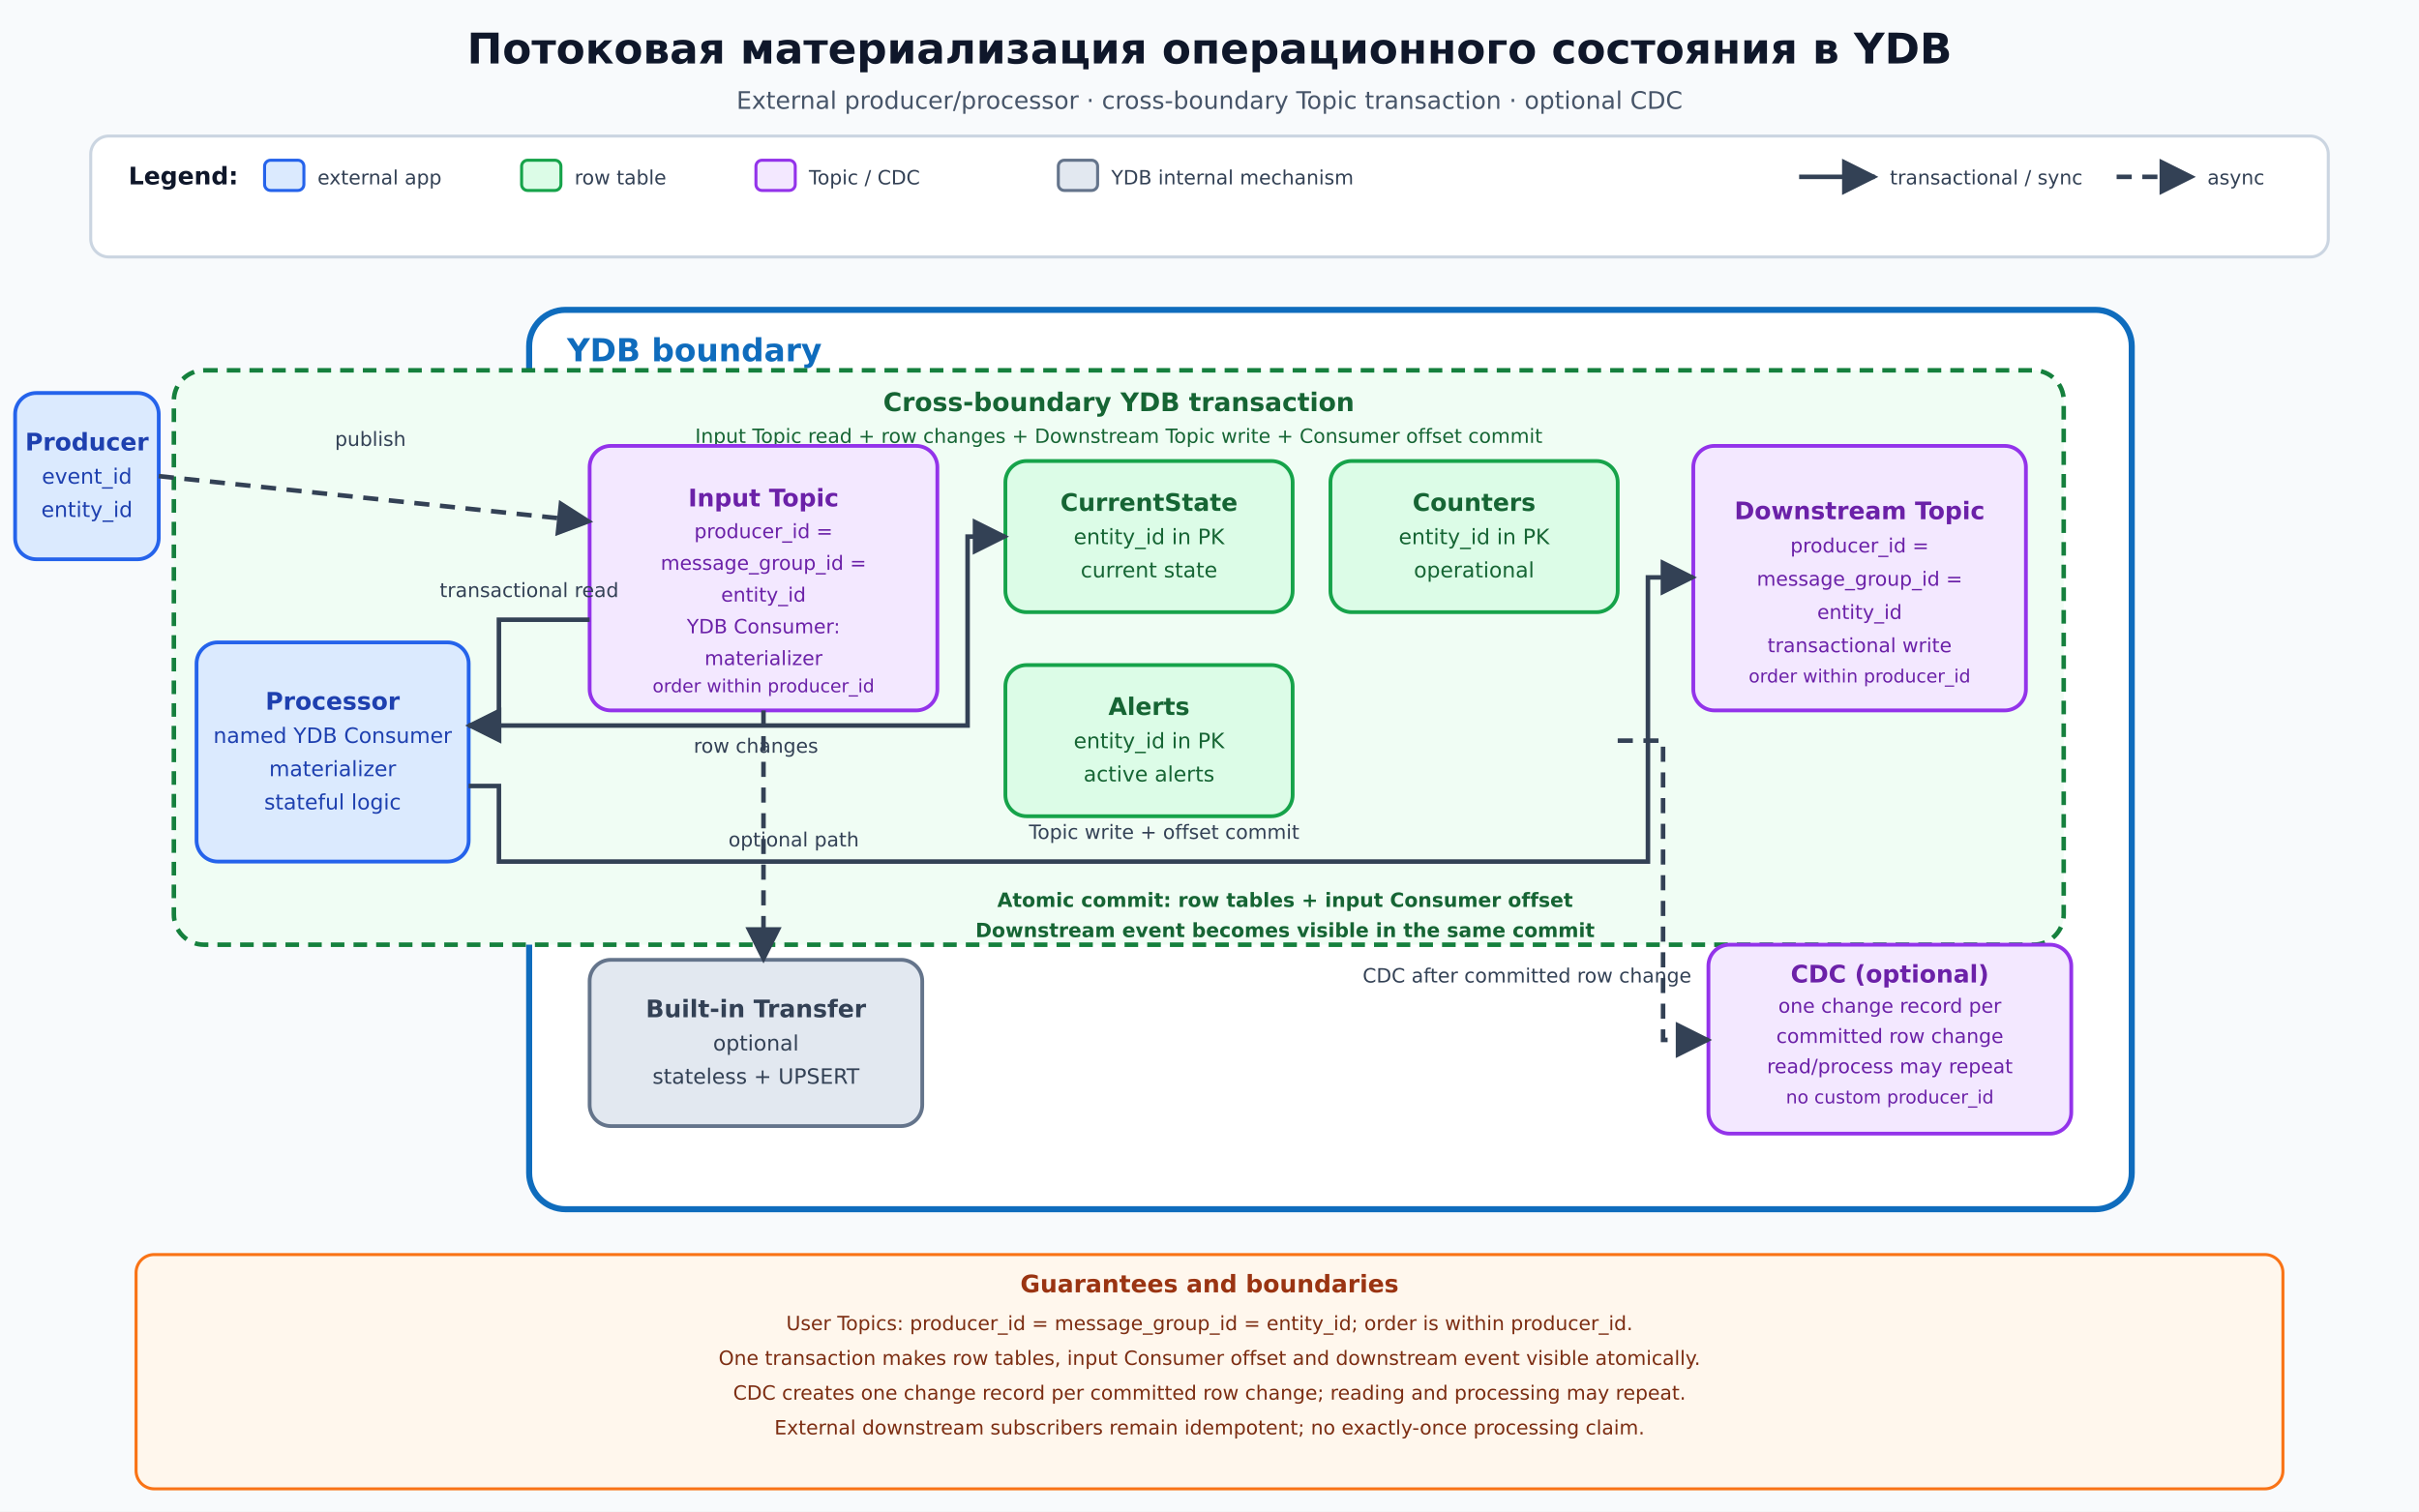
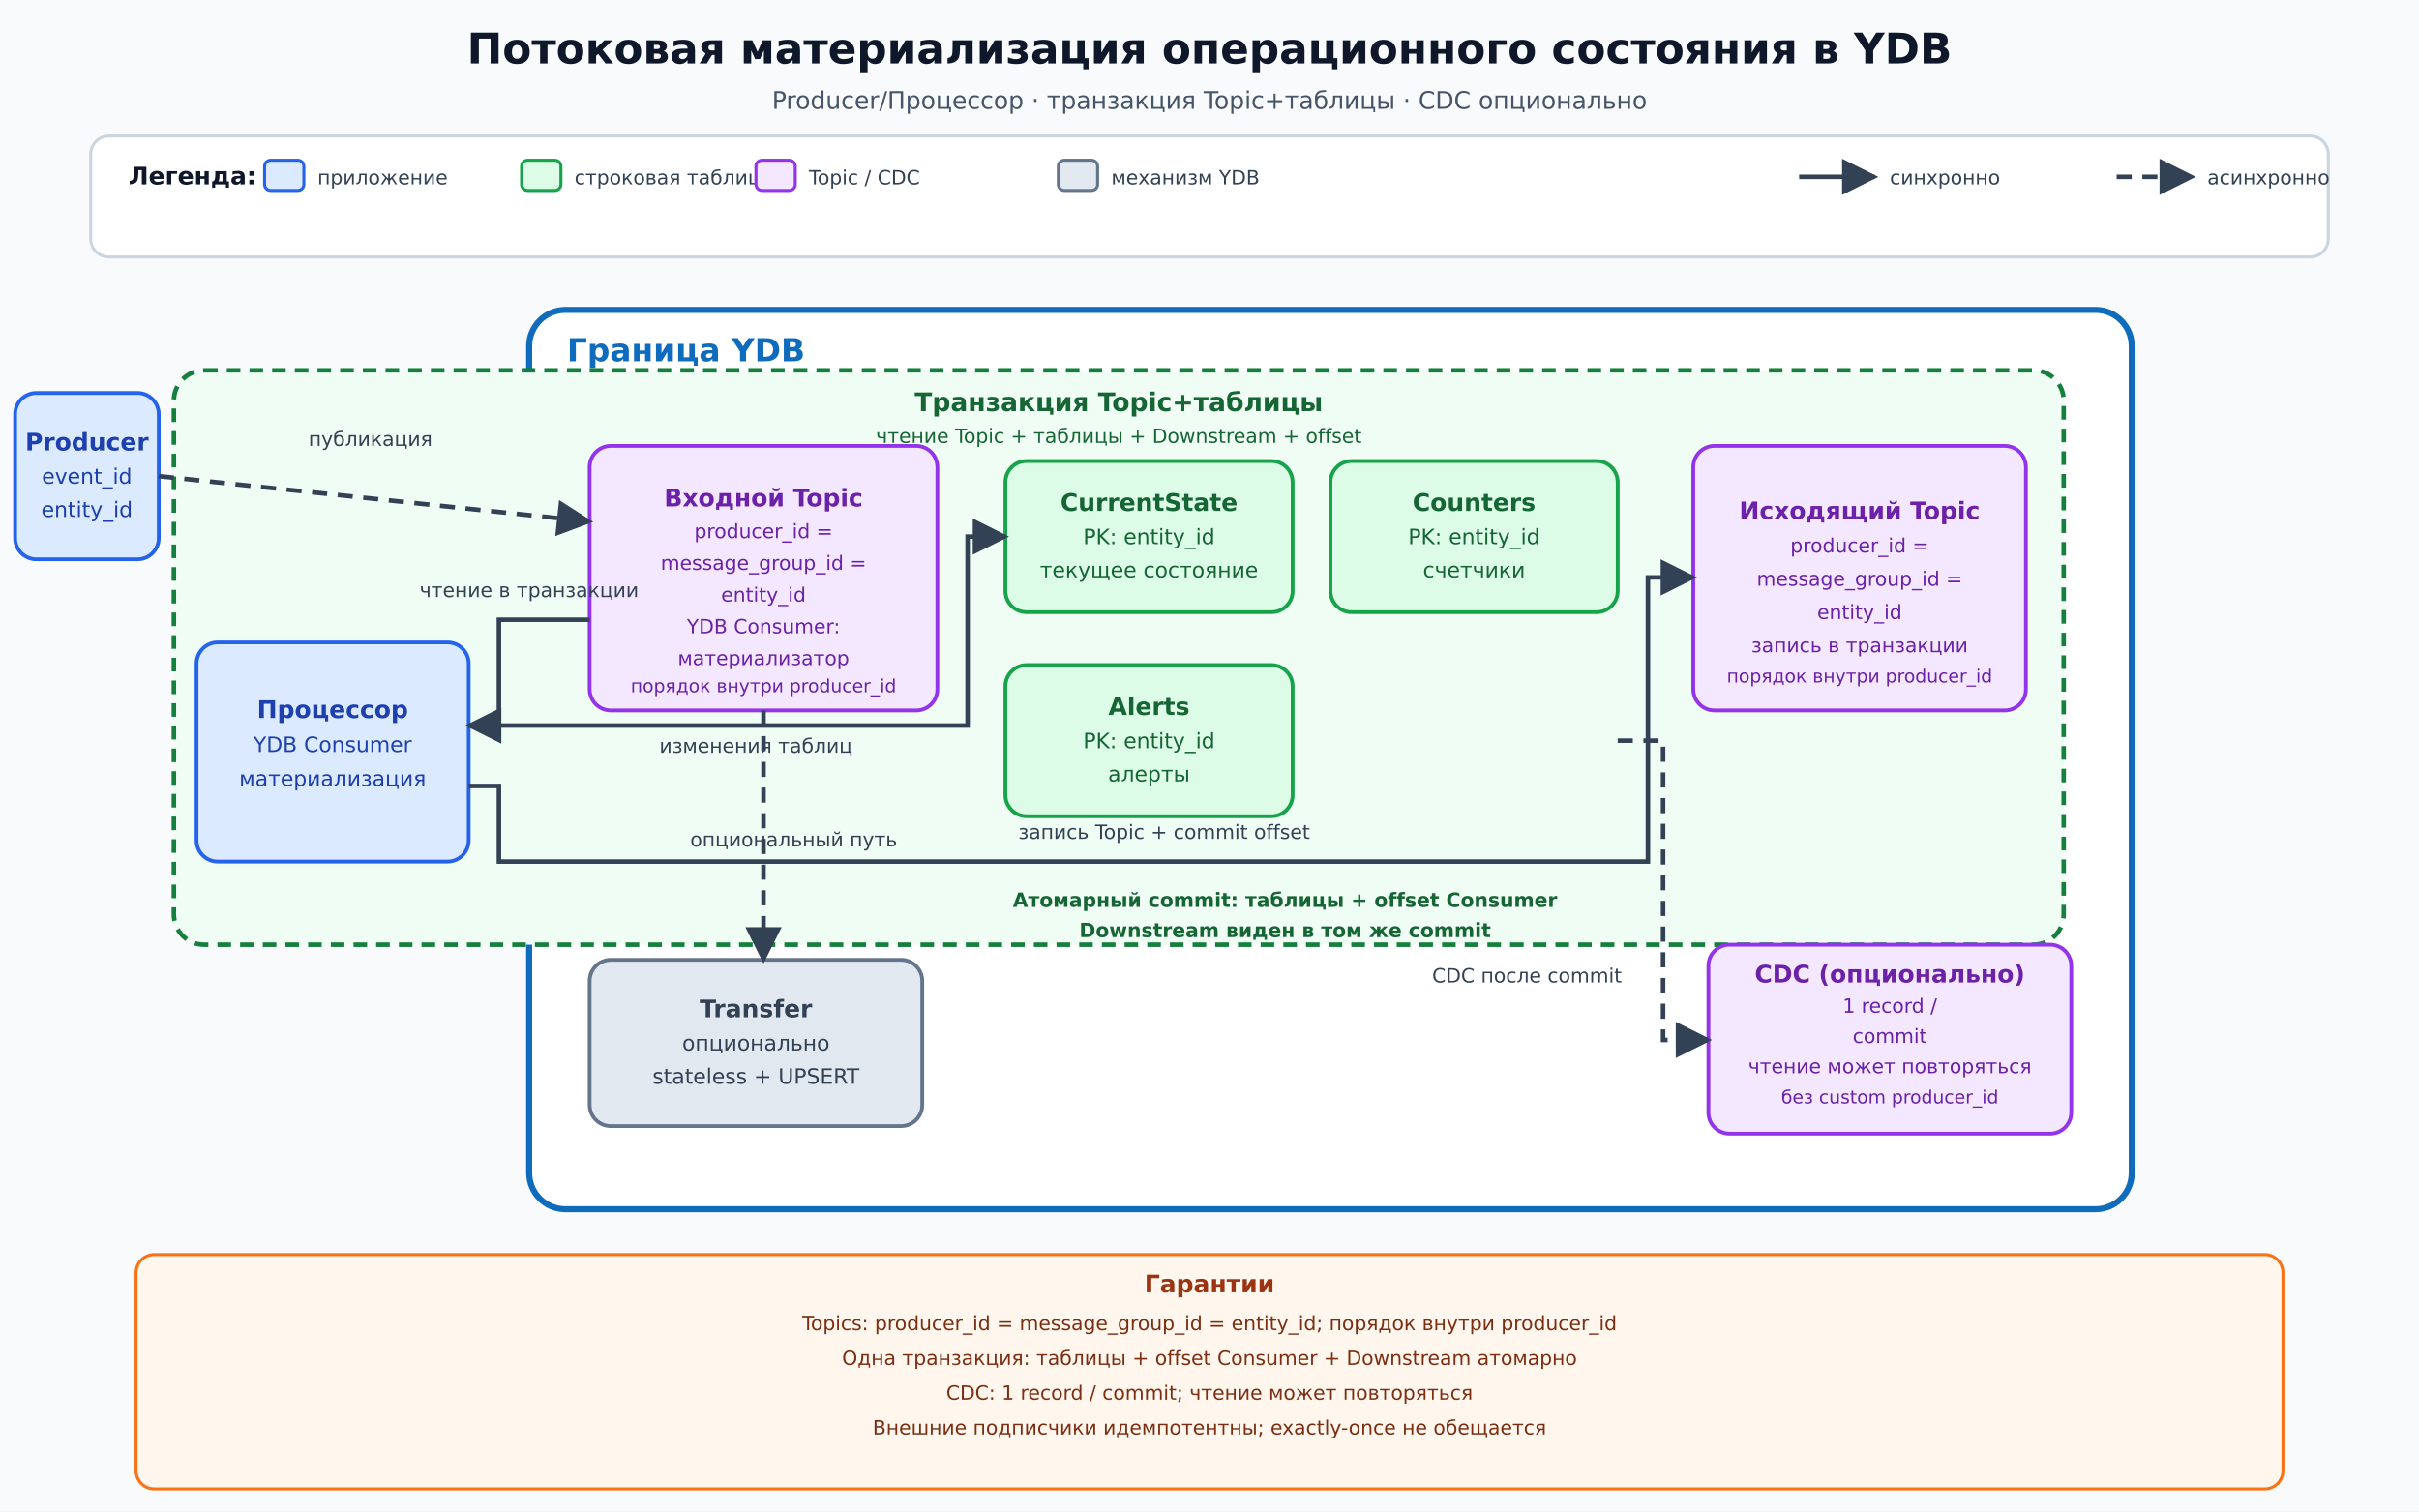
<svg xmlns="http://www.w3.org/2000/svg" version="1.1" viewBox="0 0 1600 1000" role="img" aria-labelledby="title desc">
  <defs>
    <marker id="arrow" viewBox="0 0 10 10" refX="9" refY="5" markerWidth="8" markerHeight="8" orient="auto">
      <path d="M 0 0 L 10 5 L 0 10 z" fill="#334155" />
    </marker>
    <marker id="redArrow" viewBox="0 0 10 10" refX="9" refY="5" markerWidth="8" markerHeight="8" orient="auto">
      <path d="M 0 0 L 10 5 L 0 10 z" fill="#dc2626" />
    </marker>
  </defs>
  <rect x="0" y="0" width="1600" height="1000" fill="#f8fafc" />
  <text x="800" y="42" text-anchor="middle" font-family="DejaVu Sans, Arial, sans-serif" font-size="28" font-weight="bold" fill="#0f172a">Потоковая материализация операционного состояния в YDB</text>
-   <text x="800" y="72" text-anchor="middle" font-family="DejaVu Sans, Arial, sans-serif" font-size="16" fill="#475569">External producer/processor · cross-boundary Topic transaction · optional CDC</text>
+   <text x="800" y="72" text-anchor="middle" font-family="DejaVu Sans, Arial, sans-serif" font-size="16" fill="#475569">Producer/Процессор · транзакция Topic+таблицы · CDC опционально</text>
  <rect x="60" y="90" width="1480" height="80" rx="12" fill="#ffffff" stroke="#cbd5e1" stroke-width="2" />
-   <text x="85" y="122" text-anchor="start" font-family="DejaVu Sans, Arial, sans-serif" font-size="16" font-weight="bold" fill="#0f172a">Legend:</text>
+   <text x="85" y="122" text-anchor="start" font-family="DejaVu Sans, Arial, sans-serif" font-size="16" font-weight="bold" fill="#0f172a">Легенда:</text>
  <rect x="175" y="106" width="26" height="20" rx="4" fill="#dbeafe" stroke="#2563eb" stroke-width="2" />
-   <text x="210" y="122" text-anchor="start" font-family="DejaVu Sans, Arial, sans-serif" font-size="13" fill="#334155">external app</text>
+   <text x="210" y="122" text-anchor="start" font-family="DejaVu Sans, Arial, sans-serif" font-size="13" fill="#334155">приложение</text>
  <rect x="345" y="106" width="26" height="20" rx="4" fill="#dcfce7" stroke="#16a34a" stroke-width="2" />
-   <text x="380" y="122" text-anchor="start" font-family="DejaVu Sans, Arial, sans-serif" font-size="13" fill="#334155">row table</text>
+   <text x="380" y="122" text-anchor="start" font-family="DejaVu Sans, Arial, sans-serif" font-size="13" fill="#334155">строковая таблица</text>
  <rect x="500" y="106" width="26" height="20" rx="4" fill="#f3e8ff" stroke="#9333ea" stroke-width="2" />
  <text x="535" y="122" text-anchor="start" font-family="DejaVu Sans, Arial, sans-serif" font-size="13" fill="#334155">Topic / CDC</text>
  <rect x="700" y="106" width="26" height="20" rx="4" fill="#e2e8f0" stroke="#64748b" stroke-width="2" />
-   <text x="735" y="122" text-anchor="start" font-family="DejaVu Sans, Arial, sans-serif" font-size="13" fill="#334155">YDB internal mechanism</text>
+   <text x="735" y="122" text-anchor="start" font-family="DejaVu Sans, Arial, sans-serif" font-size="13" fill="#334155">механизм YDB</text>
  <path d="M 1190 117 L 1240 117" fill="none" stroke="#334155" stroke-width="3" marker-end="url(#arrow)" />
-   <text x="1250" y="122" text-anchor="start" font-family="DejaVu Sans, Arial, sans-serif" font-size="13" fill="#334155">transactional / sync</text>
+   <text x="1250" y="122" text-anchor="start" font-family="DejaVu Sans, Arial, sans-serif" font-size="13" fill="#334155">синхронно</text>
  <path d="M 1400 117 L 1450 117" fill="none" stroke="#334155" stroke-width="3" stroke-dasharray="10 7" marker-end="url(#arrow)" />
-   <text x="1460" y="122" text-anchor="start" font-family="DejaVu Sans, Arial, sans-serif" font-size="13" fill="#334155">async</text>
+   <text x="1460" y="122" text-anchor="start" font-family="DejaVu Sans, Arial, sans-serif" font-size="13" fill="#334155">асинхронно</text>
  <rect x="350" y="205" width="1060" height="595" rx="24" fill="#ffffff" stroke="#0f6cbd" stroke-width="4" />
-   <text x="375" y="239" text-anchor="start" font-family="DejaVu Sans, Arial, sans-serif" font-size="21" font-weight="bold" fill="#0f6cbd">YDB boundary</text>
+   <text x="375" y="239" text-anchor="start" font-family="DejaVu Sans, Arial, sans-serif" font-size="21" font-weight="bold" fill="#0f6cbd">Граница YDB</text>
  <rect x="115" y="245" width="1250" height="380" rx="20" fill="#f0fdf4" stroke="#15803d" stroke-width="3" stroke-dasharray="9 6" />
-   <text x="740.0" y="272" text-anchor="middle" font-family="DejaVu Sans, Arial, sans-serif" font-size="17" font-weight="bold" fill="#166534">Cross-boundary YDB transaction</text>
-   <text x="740.0" y="293" text-anchor="middle" font-family="DejaVu Sans, Arial, sans-serif" font-size="13" fill="#166534">Input Topic read + row changes + Downstream Topic write + Consumer offset commit</text>
+   <text x="740.0" y="272" text-anchor="middle" font-family="DejaVu Sans, Arial, sans-serif" font-size="17" font-weight="bold" fill="#166534">Транзакция Topic+таблицы</text>
+   <text x="740.0" y="293" text-anchor="middle" font-family="DejaVu Sans, Arial, sans-serif" font-size="13" fill="#166534">чтение Topic + таблицы + Downstream + offset</text>
  <rect x="10" y="260" width="95" height="110" rx="14" fill="#dbeafe" stroke="#2563eb" stroke-width="2.5" />
  <text x="57.5" y="298.0" text-anchor="middle" font-family="DejaVu Sans, Arial, sans-serif" font-size="16" font-weight="bold" fill="#1e40af">Producer</text>
  <text x="57.5" y="320.0" text-anchor="middle" font-family="DejaVu Sans, Arial, sans-serif" font-size="14" fill="#1e40af">event_id</text>
  <text x="57.5" y="342.0" text-anchor="middle" font-family="DejaVu Sans, Arial, sans-serif" font-size="14" fill="#1e40af">entity_id</text>
  <rect x="130" y="425" width="180" height="145" rx="14" fill="#dbeafe" stroke="#2563eb" stroke-width="2.5" />
-   <text x="220.0" y="469.5" text-anchor="middle" font-family="DejaVu Sans, Arial, sans-serif" font-size="16" font-weight="bold" fill="#1e40af">Processor</text>
-   <text x="220.0" y="491.5" text-anchor="middle" font-family="DejaVu Sans, Arial, sans-serif" font-size="14" fill="#1e40af">named YDB Consumer</text>
-   <text x="220.0" y="513.5" text-anchor="middle" font-family="DejaVu Sans, Arial, sans-serif" font-size="14" fill="#1e40af">materializer</text>
-   <text x="220.0" y="535.5" text-anchor="middle" font-family="DejaVu Sans, Arial, sans-serif" font-size="14" fill="#1e40af">stateful logic</text>
+   <text x="220.0" y="475.0" text-anchor="middle" font-family="DejaVu Sans, Arial, sans-serif" font-size="16" font-weight="bold" fill="#1e40af">Процессор</text>
+   <text x="220.0" y="497.5" text-anchor="middle" font-family="DejaVu Sans, Arial, sans-serif" font-size="14" fill="#1e40af">YDB Consumer</text>
+   <text x="220.0" y="520.0" text-anchor="middle" font-family="DejaVu Sans, Arial, sans-serif" font-size="14" fill="#1e40af">материализация</text>
  <rect x="390" y="295" width="230" height="175" rx="14" fill="#f3e8ff" stroke="#9333ea" stroke-width="2.5" />
-   <text x="505.0" y="335.0" text-anchor="middle" font-family="DejaVu Sans, Arial, sans-serif" font-size="16" font-weight="bold" fill="#6b21a8">Input Topic</text>
+   <text x="505.0" y="335.0" text-anchor="middle" font-family="DejaVu Sans, Arial, sans-serif" font-size="16" font-weight="bold" fill="#6b21a8">Входной Topic</text>
  <text x="505.0" y="356.0" text-anchor="middle" font-family="DejaVu Sans, Arial, sans-serif" font-size="13" fill="#6b21a8">producer_id =</text>
  <text x="505.0" y="377.0" text-anchor="middle" font-family="DejaVu Sans, Arial, sans-serif" font-size="13" fill="#6b21a8">message_group_id =</text>
  <text x="505.0" y="398.0" text-anchor="middle" font-family="DejaVu Sans, Arial, sans-serif" font-size="13" fill="#6b21a8">entity_id</text>
  <text x="505.0" y="419.0" text-anchor="middle" font-family="DejaVu Sans, Arial, sans-serif" font-size="13" fill="#6b21a8">YDB Consumer:</text>
-   <text x="505.0" y="440.0" text-anchor="middle" font-family="DejaVu Sans, Arial, sans-serif" font-size="13" fill="#6b21a8">materializer</text>
-   <text x="505.0" y="458.0" text-anchor="middle" font-family="DejaVu Sans, Arial, sans-serif" font-size="12" fill="#6b21a8">order within producer_id</text>
+   <text x="505.0" y="440.0" text-anchor="middle" font-family="DejaVu Sans, Arial, sans-serif" font-size="13" fill="#6b21a8">материализатор</text>
+   <text x="505.0" y="458.0" text-anchor="middle" font-family="DejaVu Sans, Arial, sans-serif" font-size="12" fill="#6b21a8">порядок внутри producer_id</text>
  <rect x="665" y="305" width="190" height="100" rx="14" fill="#dcfce7" stroke="#16a34a" stroke-width="2.5" />
  <text x="760.0" y="338.0" text-anchor="middle" font-family="DejaVu Sans, Arial, sans-serif" font-size="16" font-weight="bold" fill="#166534">CurrentState</text>
-   <text x="760.0" y="360.0" text-anchor="middle" font-family="DejaVu Sans, Arial, sans-serif" font-size="14" fill="#166534">entity_id in PK</text>
-   <text x="760.0" y="382.0" text-anchor="middle" font-family="DejaVu Sans, Arial, sans-serif" font-size="14" fill="#166534">current state</text>
+   <text x="760.0" y="360.0" text-anchor="middle" font-family="DejaVu Sans, Arial, sans-serif" font-size="14" fill="#166534">PK: entity_id</text>
+   <text x="760.0" y="382.0" text-anchor="middle" font-family="DejaVu Sans, Arial, sans-serif" font-size="14" fill="#166534">текущее состояние</text>
  <rect x="880" y="305" width="190" height="100" rx="14" fill="#dcfce7" stroke="#16a34a" stroke-width="2.5" />
  <text x="975.0" y="338.0" text-anchor="middle" font-family="DejaVu Sans, Arial, sans-serif" font-size="16" font-weight="bold" fill="#166534">Counters</text>
-   <text x="975.0" y="360.0" text-anchor="middle" font-family="DejaVu Sans, Arial, sans-serif" font-size="14" fill="#166534">entity_id in PK</text>
-   <text x="975.0" y="382.0" text-anchor="middle" font-family="DejaVu Sans, Arial, sans-serif" font-size="14" fill="#166534">operational</text>
+   <text x="975.0" y="360.0" text-anchor="middle" font-family="DejaVu Sans, Arial, sans-serif" font-size="14" fill="#166534">PK: entity_id</text>
+   <text x="975.0" y="382.0" text-anchor="middle" font-family="DejaVu Sans, Arial, sans-serif" font-size="14" fill="#166534">счетчики</text>
  <rect x="665" y="440" width="190" height="100" rx="14" fill="#dcfce7" stroke="#16a34a" stroke-width="2.5" />
  <text x="760.0" y="473.0" text-anchor="middle" font-family="DejaVu Sans, Arial, sans-serif" font-size="16" font-weight="bold" fill="#166534">Alerts</text>
-   <text x="760.0" y="495.0" text-anchor="middle" font-family="DejaVu Sans, Arial, sans-serif" font-size="14" fill="#166534">entity_id in PK</text>
-   <text x="760.0" y="517.0" text-anchor="middle" font-family="DejaVu Sans, Arial, sans-serif" font-size="14" fill="#166534">active alerts</text>
+   <text x="760.0" y="495.0" text-anchor="middle" font-family="DejaVu Sans, Arial, sans-serif" font-size="14" fill="#166534">PK: entity_id</text>
+   <text x="760.0" y="517.0" text-anchor="middle" font-family="DejaVu Sans, Arial, sans-serif" font-size="14" fill="#166534">алерты</text>
  <rect x="1120" y="295" width="220" height="175" rx="14" fill="#f3e8ff" stroke="#9333ea" stroke-width="2.5" />
-   <text x="1230.0" y="343.5" text-anchor="middle" font-family="DejaVu Sans, Arial, sans-serif" font-size="16" font-weight="bold" fill="#6b21a8">Downstream Topic</text>
+   <text x="1230.0" y="343.5" text-anchor="middle" font-family="DejaVu Sans, Arial, sans-serif" font-size="16" font-weight="bold" fill="#6b21a8">Исходящий Topic</text>
  <text x="1230.0" y="365.5" text-anchor="middle" font-family="DejaVu Sans, Arial, sans-serif" font-size="13" fill="#6b21a8">producer_id =</text>
  <text x="1230.0" y="387.5" text-anchor="middle" font-family="DejaVu Sans, Arial, sans-serif" font-size="13" fill="#6b21a8">message_group_id =</text>
  <text x="1230.0" y="409.5" text-anchor="middle" font-family="DejaVu Sans, Arial, sans-serif" font-size="13" fill="#6b21a8">entity_id</text>
-   <text x="1230.0" y="431.5" text-anchor="middle" font-family="DejaVu Sans, Arial, sans-serif" font-size="13" fill="#6b21a8">transactional write</text>
-   <text x="1230.0" y="451.5" text-anchor="middle" font-family="DejaVu Sans, Arial, sans-serif" font-size="12" fill="#6b21a8">order within producer_id</text>
+   <text x="1230.0" y="431.5" text-anchor="middle" font-family="DejaVu Sans, Arial, sans-serif" font-size="13" fill="#6b21a8">запись в транзакции</text>
+   <text x="1230.0" y="451.5" text-anchor="middle" font-family="DejaVu Sans, Arial, sans-serif" font-size="12" fill="#6b21a8">порядок внутри producer_id</text>
  <rect x="390" y="635" width="220" height="110" rx="14" fill="#e2e8f0" stroke="#64748b" stroke-width="2.5" />
-   <text x="500.0" y="673.0" text-anchor="middle" font-family="DejaVu Sans, Arial, sans-serif" font-size="16" font-weight="bold" fill="#334155">Built-in Transfer</text>
-   <text x="500.0" y="695.0" text-anchor="middle" font-family="DejaVu Sans, Arial, sans-serif" font-size="14" fill="#334155">optional</text>
+   <text x="500.0" y="673.0" text-anchor="middle" font-family="DejaVu Sans, Arial, sans-serif" font-size="16" font-weight="bold" fill="#334155">Transfer</text>
+   <text x="500.0" y="695.0" text-anchor="middle" font-family="DejaVu Sans, Arial, sans-serif" font-size="14" fill="#334155">опционально</text>
  <text x="500.0" y="717.0" text-anchor="middle" font-family="DejaVu Sans, Arial, sans-serif" font-size="14" fill="#334155">stateless + UPSERT</text>
  <rect x="1130" y="625" width="240" height="125" rx="14" fill="#f3e8ff" stroke="#9333ea" stroke-width="2.5" />
-   <text x="1250.0" y="650.0" text-anchor="middle" font-family="DejaVu Sans, Arial, sans-serif" font-size="16" font-weight="bold" fill="#6b21a8">CDC (optional)</text>
-   <text x="1250.0" y="670.0" text-anchor="middle" font-family="DejaVu Sans, Arial, sans-serif" font-size="13" fill="#6b21a8">one change record per</text>
-   <text x="1250.0" y="690.0" text-anchor="middle" font-family="DejaVu Sans, Arial, sans-serif" font-size="13" fill="#6b21a8">committed row change</text>
-   <text x="1250.0" y="710.0" text-anchor="middle" font-family="DejaVu Sans, Arial, sans-serif" font-size="13" fill="#6b21a8">read/process may repeat</text>
-   <text x="1250.0" y="730.0" text-anchor="middle" font-family="DejaVu Sans, Arial, sans-serif" font-size="12" fill="#6b21a8">no custom producer_id</text>
-   <text x="850" y="600" text-anchor="middle" font-family="DejaVu Sans, Arial, sans-serif" font-size="13" font-weight="bold" fill="#166534">Atomic commit: row tables + input Consumer offset</text>
-   <text x="850" y="620" text-anchor="middle" font-family="DejaVu Sans, Arial, sans-serif" font-size="13" font-weight="bold" fill="#166534">Downstream event becomes visible in the same commit</text>
+   <text x="1250.0" y="650.0" text-anchor="middle" font-family="DejaVu Sans, Arial, sans-serif" font-size="16" font-weight="bold" fill="#6b21a8">CDC (опционально)</text>
+   <text x="1250.0" y="670.0" text-anchor="middle" font-family="DejaVu Sans, Arial, sans-serif" font-size="13" fill="#6b21a8">1 record /</text>
+   <text x="1250.0" y="690.0" text-anchor="middle" font-family="DejaVu Sans, Arial, sans-serif" font-size="13" fill="#6b21a8">commit</text>
+   <text x="1250.0" y="710.0" text-anchor="middle" font-family="DejaVu Sans, Arial, sans-serif" font-size="13" fill="#6b21a8">чтение может повторяться</text>
+   <text x="1250.0" y="730.0" text-anchor="middle" font-family="DejaVu Sans, Arial, sans-serif" font-size="12" fill="#6b21a8">без custom producer_id</text>
+   <text x="850" y="600" text-anchor="middle" font-family="DejaVu Sans, Arial, sans-serif" font-size="13" font-weight="bold" fill="#166534">Атомарный commit: таблицы + offset Consumer</text>
+   <text x="850" y="620" text-anchor="middle" font-family="DejaVu Sans, Arial, sans-serif" font-size="13" font-weight="bold" fill="#166534">Downstream виден в том же commit</text>
  <path d="M 105 315 L 390 345" fill="none" stroke="#334155" stroke-width="3" stroke-dasharray="10 7" marker-end="url(#arrow)" />
-   <text x="245" y="295" text-anchor="middle" font-family="DejaVu Sans, Arial, sans-serif" font-size="13" fill="#334155">publish</text>
+   <text x="245" y="295" text-anchor="middle" font-family="DejaVu Sans, Arial, sans-serif" font-size="13" fill="#334155">публикация</text>
  <path d="M 390 410 L 330 410 L 330 480 L 310 480" fill="none" stroke="#334155" stroke-width="3" marker-end="url(#arrow)" />
-   <text x="350" y="395" text-anchor="middle" font-family="DejaVu Sans, Arial, sans-serif" font-size="13" fill="#334155">transactional read</text>
+   <text x="350" y="395" text-anchor="middle" font-family="DejaVu Sans, Arial, sans-serif" font-size="13" fill="#334155">чтение в транзакции</text>
  <path d="M 310 480 L 640 480 L 640 355 L 665 355" fill="none" stroke="#334155" stroke-width="3" marker-end="url(#arrow)" />
-   <text x="500" y="498" text-anchor="middle" font-family="DejaVu Sans, Arial, sans-serif" font-size="13" fill="#334155">row changes</text>
+   <text x="500" y="498" text-anchor="middle" font-family="DejaVu Sans, Arial, sans-serif" font-size="13" fill="#334155">изменения таблиц</text>
  <path d="M 310 520 L 330 520 L 330 570 L 1090 570 L 1090 382 L 1120 382" fill="none" stroke="#334155" stroke-width="3" marker-end="url(#arrow)" />
-   <text x="770" y="555" text-anchor="middle" font-family="DejaVu Sans, Arial, sans-serif" font-size="13" fill="#334155">Topic write + offset commit</text>
+   <text x="770" y="555" text-anchor="middle" font-family="DejaVu Sans, Arial, sans-serif" font-size="13" fill="#334155">запись Topic + commit offset</text>
  <path d="M 1070 490 L 1100 490 L 1100 688 L 1130 688" fill="none" stroke="#334155" stroke-width="3" stroke-dasharray="10 7" marker-end="url(#arrow)" />
-   <text x="1010" y="650" text-anchor="middle" font-family="DejaVu Sans, Arial, sans-serif" font-size="13" fill="#334155">CDC after committed row change</text>
+   <text x="1010" y="650" text-anchor="middle" font-family="DejaVu Sans, Arial, sans-serif" font-size="13" fill="#334155">CDC после commit</text>
  <path d="M 505 470 L 505 635" fill="none" stroke="#334155" stroke-width="3" stroke-dasharray="10 7" marker-end="url(#arrow)" />
-   <text x="525" y="560" text-anchor="middle" font-family="DejaVu Sans, Arial, sans-serif" font-size="13" fill="#334155">optional path</text>
+   <text x="525" y="560" text-anchor="middle" font-family="DejaVu Sans, Arial, sans-serif" font-size="13" fill="#334155">опциональный путь</text>
  <rect x="90" y="830" width="1420" height="155" rx="12" fill="#fff7ed" stroke="#f97316" stroke-width="2" />
-   <text x="800" y="855" text-anchor="middle" font-family="DejaVu Sans, Arial, sans-serif" font-size="16" font-weight="bold" fill="#9a3412">Guarantees and boundaries</text>
-   <text x="800" y="880" text-anchor="middle" font-family="DejaVu Sans, Arial, sans-serif" font-size="13" fill="#7c2d12">User Topics: producer_id = message_group_id = entity_id; order is within producer_id.</text>
-   <text x="800" y="903" text-anchor="middle" font-family="DejaVu Sans, Arial, sans-serif" font-size="13" fill="#7c2d12">One transaction makes row tables, input Consumer offset and downstream event visible atomically.</text>
-   <text x="800" y="926" text-anchor="middle" font-family="DejaVu Sans, Arial, sans-serif" font-size="13" fill="#7c2d12">CDC creates one change record per committed row change; reading and processing may repeat.</text>
-   <text x="800" y="949" text-anchor="middle" font-family="DejaVu Sans, Arial, sans-serif" font-size="13" fill="#7c2d12">External downstream subscribers remain idempotent; no exactly-once processing claim.</text>
+   <text x="800" y="855" text-anchor="middle" font-family="DejaVu Sans, Arial, sans-serif" font-size="16" font-weight="bold" fill="#9a3412">Гарантии</text>
+   <text x="800" y="880" text-anchor="middle" font-family="DejaVu Sans, Arial, sans-serif" font-size="13" fill="#7c2d12">Topics: producer_id = message_group_id = entity_id; порядок внутри producer_id</text>
+   <text x="800" y="903" text-anchor="middle" font-family="DejaVu Sans, Arial, sans-serif" font-size="13" fill="#7c2d12">Одна транзакция: таблицы + offset Consumer + Downstream атомарно</text>
+   <text x="800" y="926" text-anchor="middle" font-family="DejaVu Sans, Arial, sans-serif" font-size="13" fill="#7c2d12">CDC: 1 record / commit; чтение может повторяться</text>
+   <text x="800" y="949" text-anchor="middle" font-family="DejaVu Sans, Arial, sans-serif" font-size="13" fill="#7c2d12">Внешние подписчики идемпотентны; exactly-once не обещается</text>
</svg>
